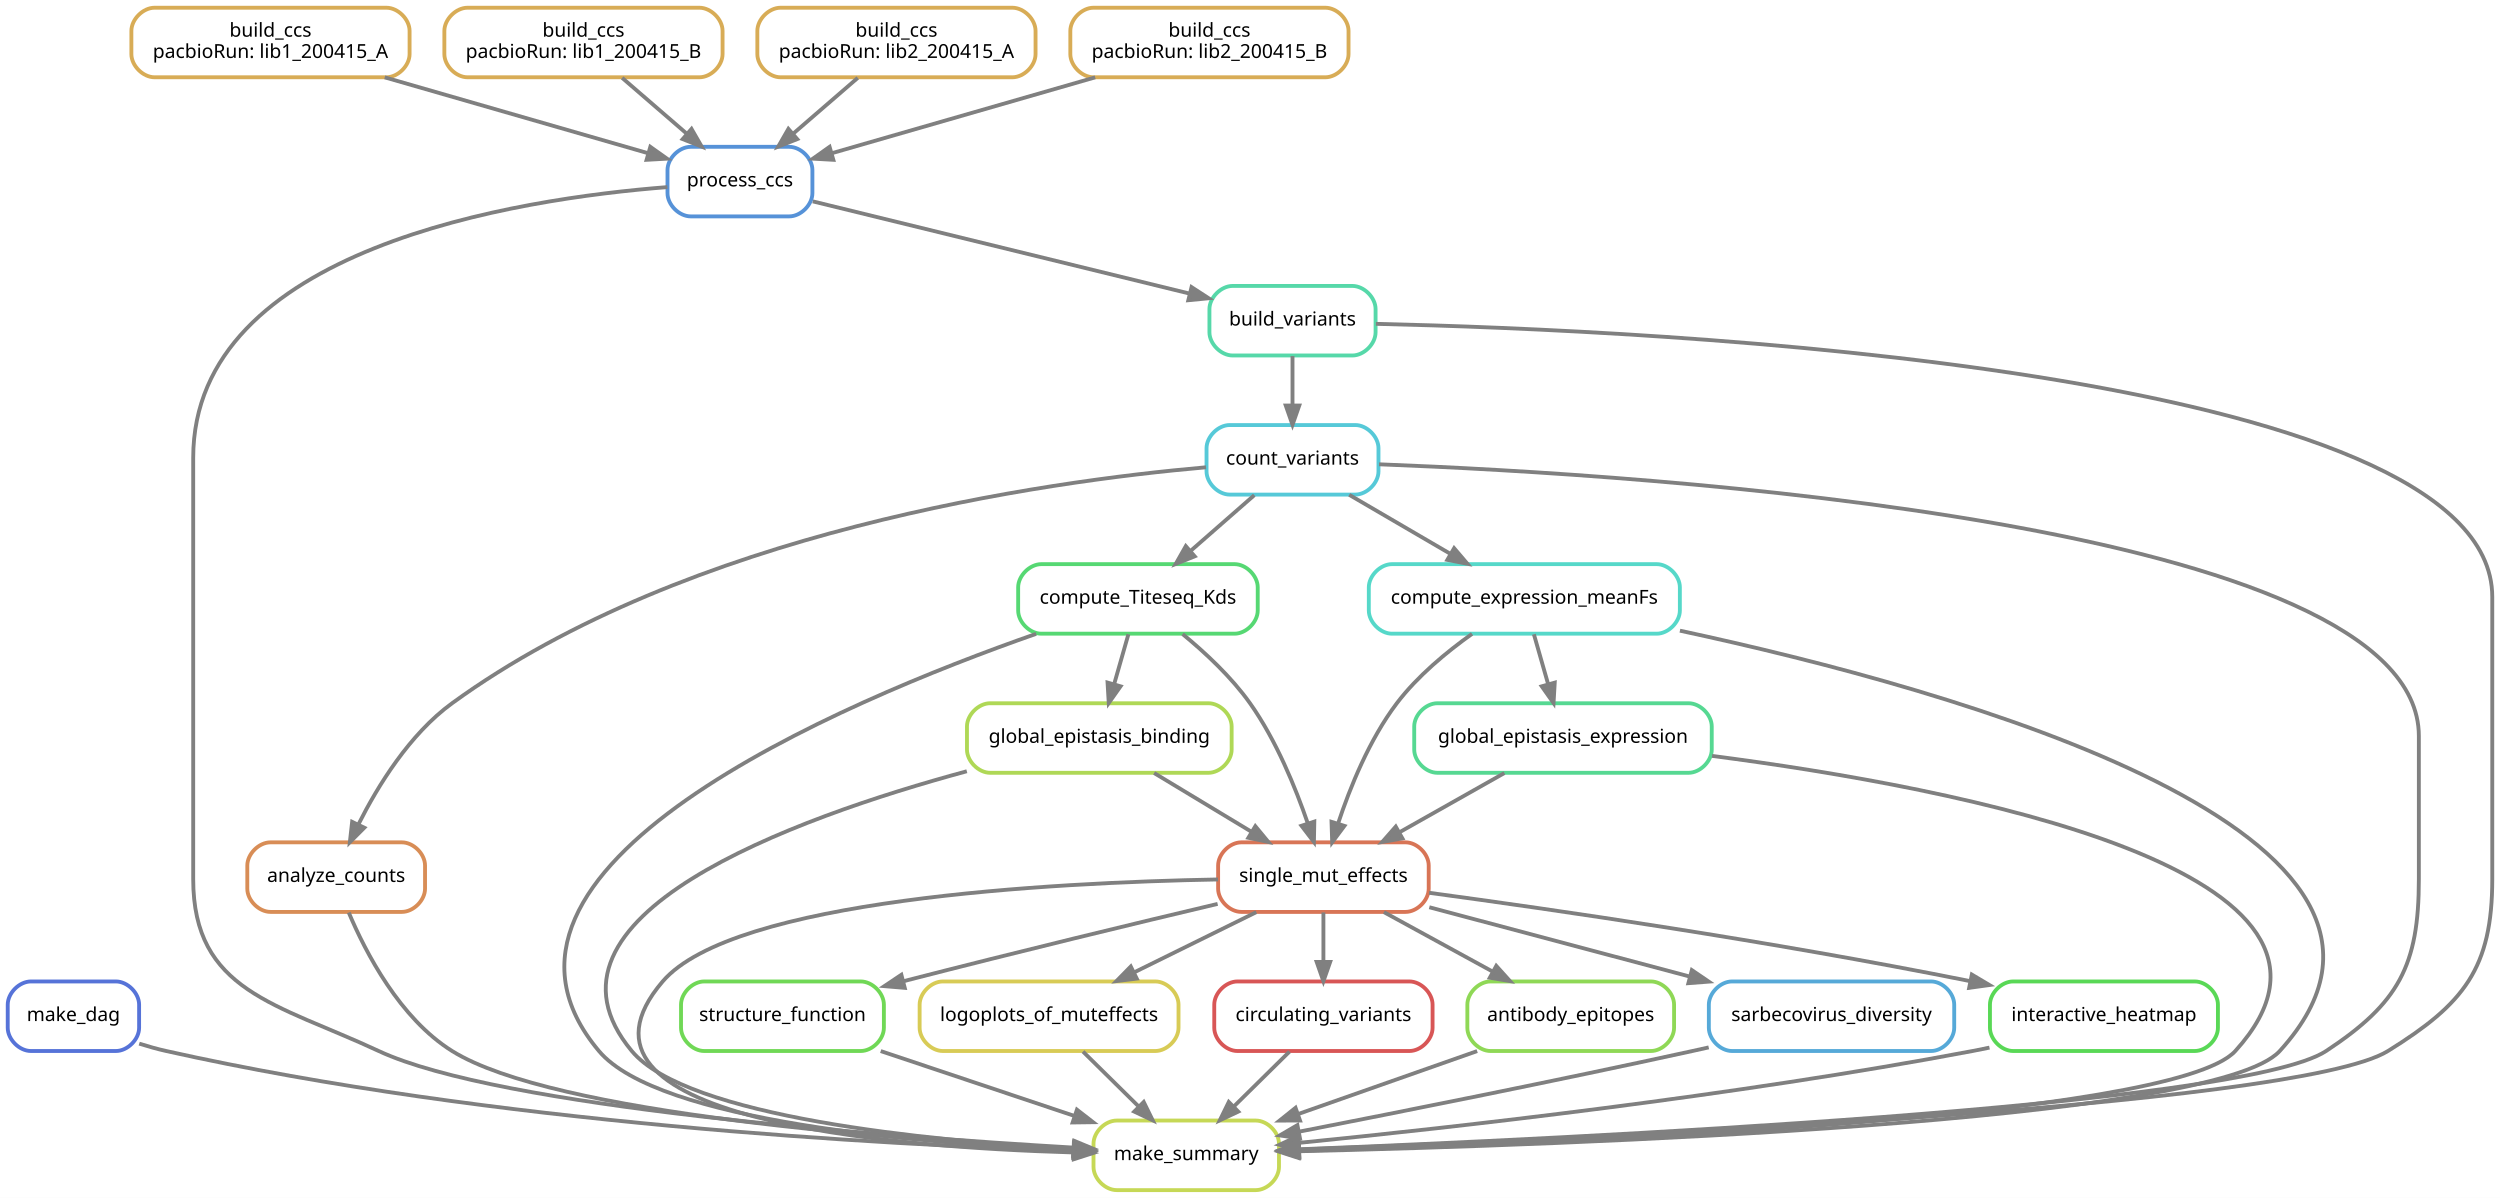
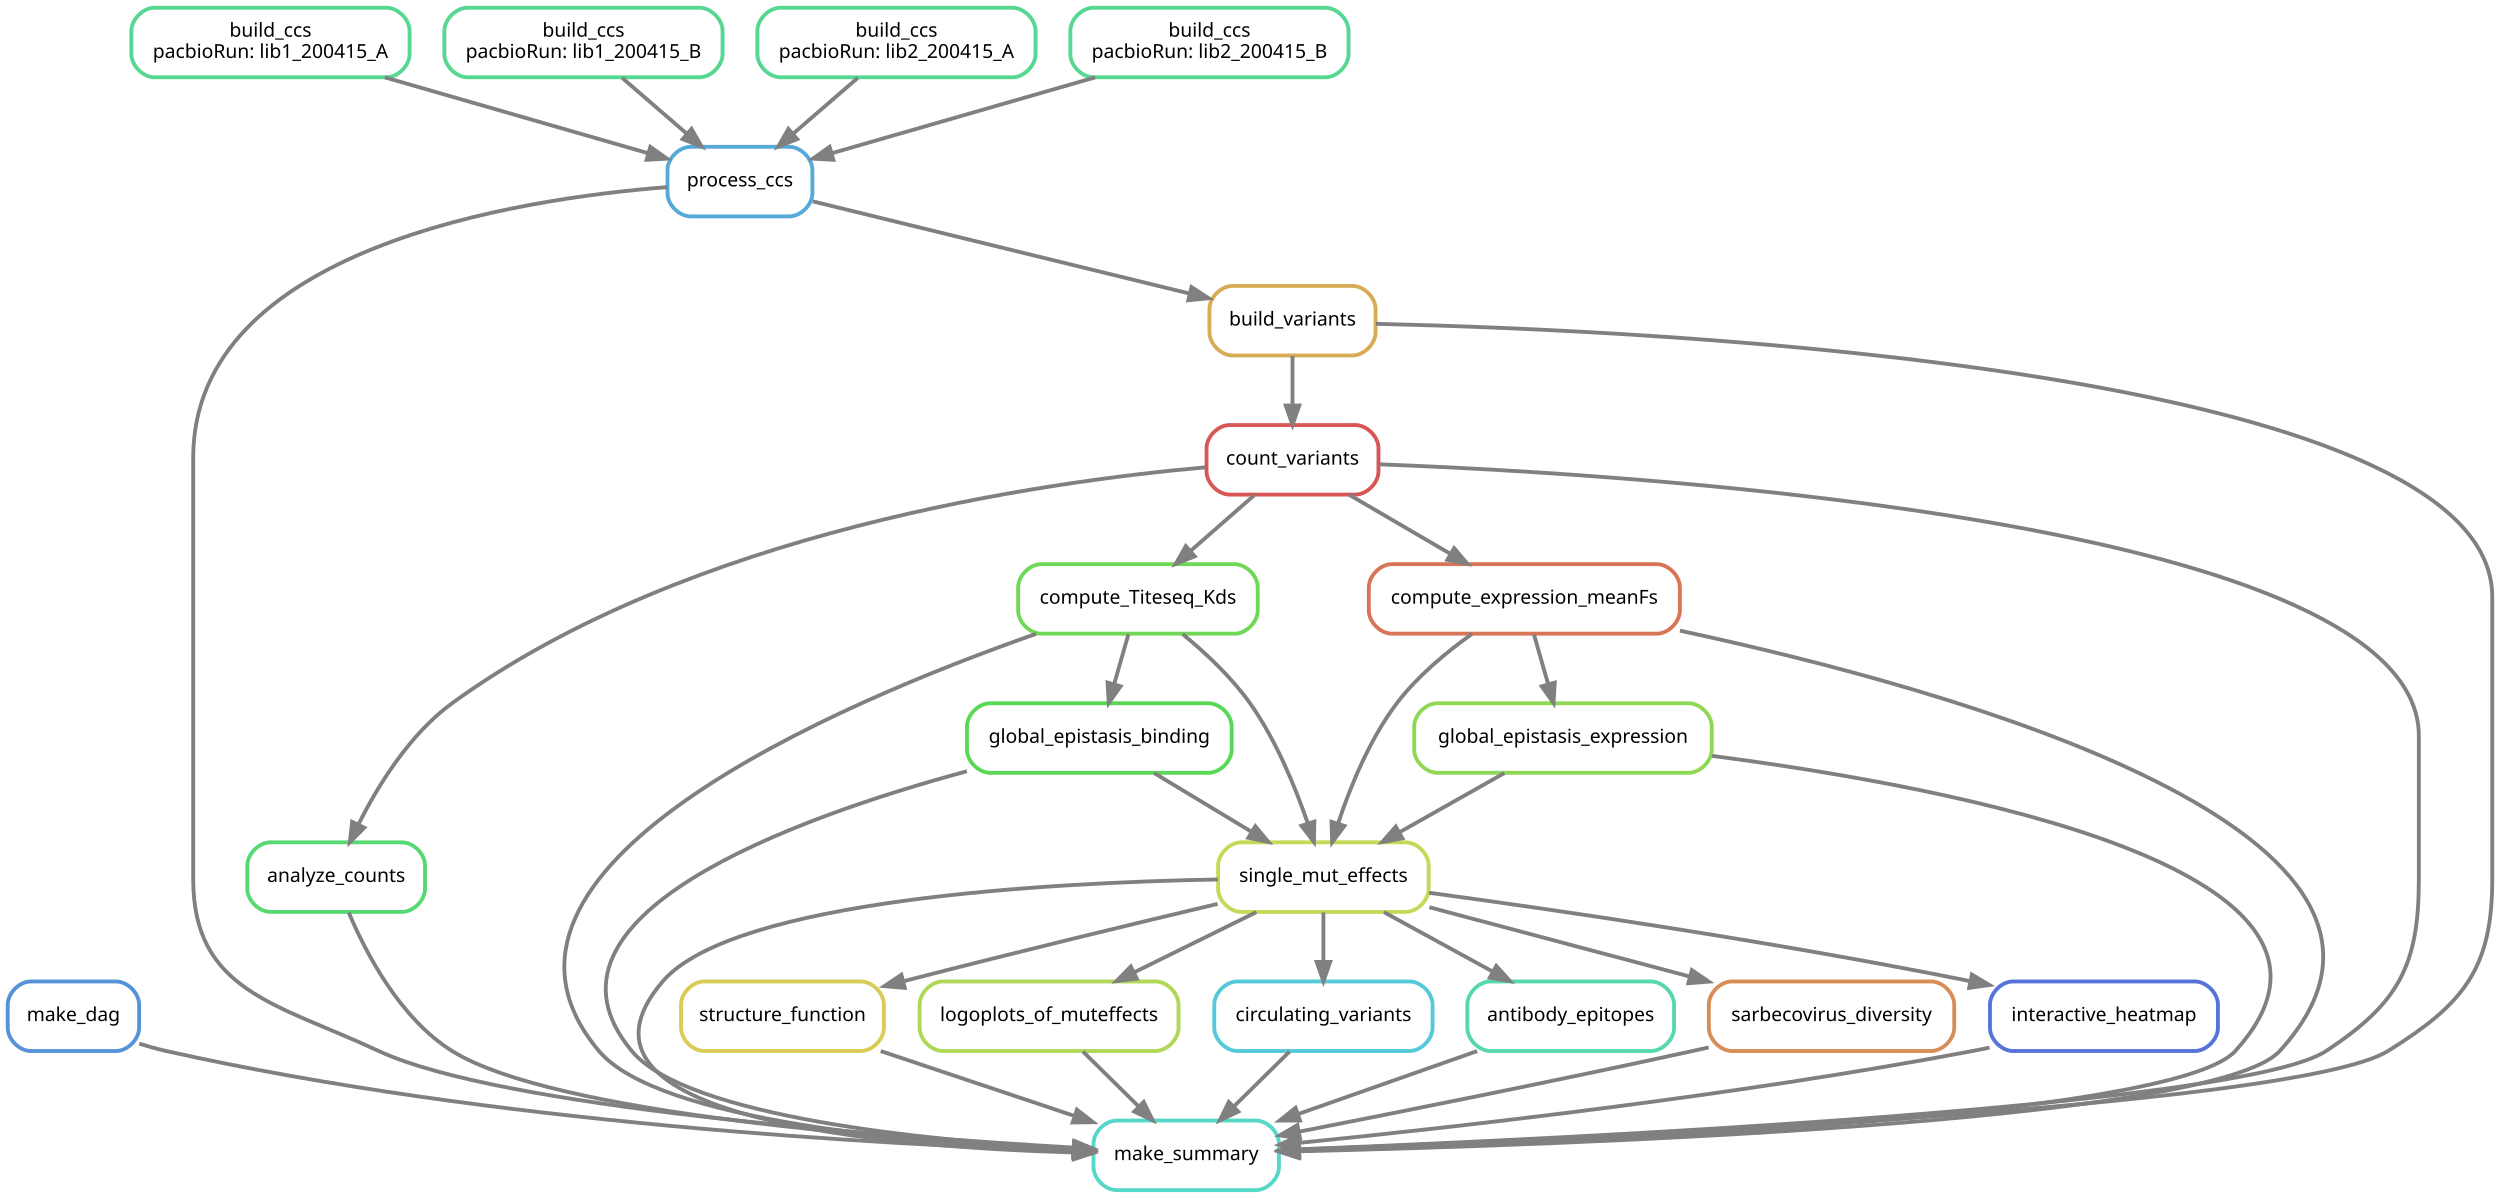
<svg xmlns="http://www.w3.org/2000/svg" width="1294pt" height="620pt" viewBox="0.00 0.00 1294.00 620.00">
  <g id="graph0" class="graph" transform="scale(1 1) rotate(0) translate(4 616)">
    <polygon fill="white" stroke="none" points="-4,4 -4,-616 1290,-616 1290,4 -4,4" />
    <g id="node1" class="node">
-       <path fill="none" stroke="#c6d856" stroke-width="2" d="M646,-36C646,-36 574,-36 574,-36 568,-36 562,-30 562,-24 562,-24 562,-12 562,-12 562,-6 568,-0 574,-0 574,-0 646,-0 646,-0 652,-0 658,-6 658,-12 658,-12 658,-24 658,-24 658,-30 652,-36 646,-36" />
+       <path fill="none" stroke="#56d8c9" stroke-width="2" d="M646,-36C646,-36 574,-36 574,-36 568,-36 562,-30 562,-24 562,-24 562,-12 562,-12 562,-6 568,-0 574,-0 574,-0 646,-0 646,-0 652,-0 658,-6 658,-12 658,-12 658,-24 658,-24 658,-30 652,-36 646,-36" />
      <text text-anchor="middle" x="610" y="-15.5" font-family="sans" font-size="10.00">make_summary</text>
    </g>
    <g id="node2" class="node">
-       <path fill="none" stroke="#5673d8" stroke-width="2" d="M56,-108C56,-108 12,-108 12,-108 6,-108 0,-102 0,-96 0,-96 0,-84 0,-84 0,-78 6,-72 12,-72 12,-72 56,-72 56,-72 62,-72 68,-78 68,-84 68,-84 68,-96 68,-96 68,-102 62,-108 56,-108" />
+       <path fill="none" stroke="#5692d8" stroke-width="2" d="M56,-108C56,-108 12,-108 12,-108 6,-108 0,-102 0,-96 0,-96 0,-84 0,-84 0,-78 6,-72 12,-72 12,-72 56,-72 56,-72 62,-72 68,-78 68,-84 68,-84 68,-96 68,-96 68,-102 62,-108 56,-108" />
      <text text-anchor="middle" x="34" y="-87.5" font-family="sans" font-size="10.00">make_dag</text>
    </g>
    <g id="edge1" class="edge">
      <path fill="none" stroke="grey" stroke-width="2" d="M68.055,-75.815C72.691,-74.352 77.428,-73.023 82,-72 249.798,-34.44 453.583,-23.476 551.685,-20.292" />
      <polygon fill="grey" stroke="grey" stroke-width="2" points="551.81,-23.79 561.697,-19.982 551.594,-16.793 551.81,-23.79" />
    </g>
    <g id="node3" class="node">
-       <path fill="none" stroke="#5692d8" stroke-width="2" d="M404.5,-540C404.5,-540 353.5,-540 353.5,-540 347.5,-540 341.5,-534 341.5,-528 341.5,-528 341.5,-516 341.5,-516 341.5,-510 347.5,-504 353.5,-504 353.5,-504 404.5,-504 404.5,-504 410.5,-504 416.5,-510 416.5,-516 416.5,-516 416.5,-528 416.5,-528 416.5,-534 410.5,-540 404.5,-540" />
+       <path fill="none" stroke="#56a9d8" stroke-width="2" d="M404.5,-540C404.5,-540 353.5,-540 353.5,-540 347.5,-540 341.5,-534 341.5,-528 341.5,-528 341.5,-516 341.5,-516 341.5,-510 347.5,-504 353.5,-504 353.5,-504 404.5,-504 404.5,-504 410.5,-504 416.5,-510 416.5,-516 416.5,-516 416.5,-528 416.5,-528 416.5,-534 410.5,-540 404.5,-540" />
      <text text-anchor="middle" x="379" y="-519.5" font-family="sans" font-size="10.00">process_ccs</text>
    </g>
    <g id="edge2" class="edge">
      <path fill="none" stroke="grey" stroke-width="2" d="M341.42,-519.151C264.438,-513.135 96,-487.566 96,-379 96,-379 96,-379 96,-161 96,-102.819 139.282,-96.616 192,-72 254.575,-42.781 452.239,-27.832 551.675,-21.998" />
      <polygon fill="grey" stroke="grey" stroke-width="2" points="552.071,-25.481 561.853,-21.412 551.669,-18.492 552.071,-25.481" />
    </g>
    <g id="node4" class="node">
-       <path fill="none" stroke="#56d8a9" stroke-width="2" d="M696,-468C696,-468 634,-468 634,-468 628,-468 622,-462 622,-456 622,-456 622,-444 622,-444 622,-438 628,-432 634,-432 634,-432 696,-432 696,-432 702,-432 708,-438 708,-444 708,-444 708,-456 708,-456 708,-462 702,-468 696,-468" />
+       <path fill="none" stroke="#d8ac56" stroke-width="2" d="M696,-468C696,-468 634,-468 634,-468 628,-468 622,-462 622,-456 622,-456 622,-444 622,-444 622,-438 628,-432 634,-432 634,-432 696,-432 696,-432 702,-432 708,-438 708,-444 708,-444 708,-456 708,-456 708,-462 702,-468 696,-468" />
      <text text-anchor="middle" x="665" y="-447.5" font-family="sans" font-size="10.00">build_variants</text>
    </g>
    <g id="edge21" class="edge">
      <path fill="none" stroke="grey" stroke-width="2" d="M416.684,-511.777C466.622,-499.554 555.013,-477.92 611.755,-464.032" />
      <polygon fill="grey" stroke="grey" stroke-width="2" points="612.737,-467.395 621.618,-461.618 611.073,-460.596 612.737,-467.395" />
    </g>
    <g id="edge3" class="edge">
      <path fill="none" stroke="grey" stroke-width="2" d="M708.174,-448.377C849.003,-445.195 1286,-425.752 1286,-307 1286,-307 1286,-307 1286,-161 1286,-114.733 1271.32,-96.389 1232,-72 1184.78,-42.71 814.053,-26.336 668.436,-20.98" />
      <polygon fill="grey" stroke="grey" stroke-width="2" points="668.468,-17.479 658.348,-20.614 668.214,-24.474 668.468,-17.479" />
    </g>
    <g id="node5" class="node">
-       <path fill="none" stroke="#56c9d8" stroke-width="2" d="M697.5,-396C697.5,-396 632.5,-396 632.5,-396 626.5,-396 620.5,-390 620.5,-384 620.5,-384 620.5,-372 620.5,-372 620.5,-366 626.5,-360 632.5,-360 632.5,-360 697.5,-360 697.5,-360 703.5,-360 709.5,-366 709.5,-372 709.5,-372 709.5,-384 709.5,-384 709.5,-390 703.5,-396 697.5,-396" />
+       <path fill="none" stroke="#d85656" stroke-width="2" d="M697.5,-396C697.5,-396 632.5,-396 632.5,-396 626.5,-396 620.5,-390 620.5,-384 620.5,-384 620.5,-372 620.5,-372 620.5,-366 626.5,-360 632.5,-360 632.5,-360 697.5,-360 697.5,-360 703.5,-360 709.5,-366 709.5,-372 709.5,-372 709.5,-384 709.5,-384 709.5,-390 703.5,-396 697.5,-396" />
      <text text-anchor="middle" x="665" y="-375.5" font-family="sans" font-size="10.00">count_variants</text>
    </g>
    <g id="edge22" class="edge">
      <path fill="none" stroke="grey" stroke-width="2" d="M665,-431.697C665,-423.983 665,-414.712 665,-406.112" />
      <polygon fill="grey" stroke="grey" stroke-width="2" points="668.5,-406.104 665,-396.104 661.5,-406.104 668.5,-406.104" />
    </g>
    <g id="edge4" class="edge">
      <path fill="none" stroke="grey" stroke-width="2" d="M709.779,-375.681C846.296,-370.458 1248,-345.685 1248,-235 1248,-235 1248,-235 1248,-161 1248,-116.058 1237.52,-96.738 1200,-72 1156.29,-43.179 808.738,-26.672 668.434,-21.127" />
      <polygon fill="grey" stroke="grey" stroke-width="2" points="668.427,-17.624 658.298,-20.731 668.154,-24.618 668.427,-17.624" />
    </g>
    <g id="node6" class="node">
-       <path fill="none" stroke="#d88d56" stroke-width="2" d="M204,-180C204,-180 136,-180 136,-180 130,-180 124,-174 124,-168 124,-168 124,-156 124,-156 124,-150 130,-144 136,-144 136,-144 204,-144 204,-144 210,-144 216,-150 216,-156 216,-156 216,-168 216,-168 216,-174 210,-180 204,-180" />
+       <path fill="none" stroke="#56d873" stroke-width="2" d="M204,-180C204,-180 136,-180 136,-180 130,-180 124,-174 124,-168 124,-168 124,-156 124,-156 124,-150 130,-144 136,-144 136,-144 204,-144 204,-144 210,-144 216,-150 216,-156 216,-156 216,-168 216,-168 216,-174 210,-180 204,-180" />
      <text text-anchor="middle" x="170" y="-159.5" font-family="sans" font-size="10.00">analyze_counts</text>
    </g>
    <g id="edge23" class="edge">
      <path fill="none" stroke="grey" stroke-width="2" d="M620.238,-374.134C536.175,-366.744 352.178,-340.843 230,-252 207.982,-235.989 191.554,-209.267 181.506,-189.274" />
      <polygon fill="grey" stroke="grey" stroke-width="2" points="184.573,-187.576 177.09,-180.076 178.263,-190.606 184.573,-187.576" />
    </g>
    <g id="node7" class="node">
-       <path fill="none" stroke="#56d873" stroke-width="2" d="M635,-324C635,-324 535,-324 535,-324 529,-324 523,-318 523,-312 523,-312 523,-300 523,-300 523,-294 529,-288 535,-288 535,-288 635,-288 635,-288 641,-288 647,-294 647,-300 647,-300 647,-312 647,-312 647,-318 641,-324 635,-324" />
+       <path fill="none" stroke="#70d856" stroke-width="2" d="M635,-324C635,-324 535,-324 535,-324 529,-324 523,-318 523,-312 523,-312 523,-300 523,-300 523,-294 529,-288 535,-288 535,-288 635,-288 635,-288 641,-288 647,-294 647,-300 647,-300 647,-312 647,-312 647,-318 641,-324 635,-324" />
      <text text-anchor="middle" x="585" y="-303.5" font-family="sans" font-size="10.00">compute_Titeseq_Kds</text>
    </g>
    <g id="edge24" class="edge">
      <path fill="none" stroke="grey" stroke-width="2" d="M645.225,-359.697C635.246,-350.965 622.989,-340.24 612.143,-330.75" />
      <polygon fill="grey" stroke="grey" stroke-width="2" points="614.378,-328.055 604.548,-324.104 609.769,-333.323 614.378,-328.055" />
    </g>
    <g id="node8" class="node">
-       <path fill="none" stroke="#56d8c9" stroke-width="2" d="M853.5,-324C853.5,-324 716.5,-324 716.5,-324 710.5,-324 704.5,-318 704.5,-312 704.5,-312 704.5,-300 704.5,-300 704.5,-294 710.5,-288 716.5,-288 716.5,-288 853.5,-288 853.5,-288 859.5,-288 865.5,-294 865.5,-300 865.5,-300 865.5,-312 865.5,-312 865.5,-318 859.5,-324 853.5,-324" />
+       <path fill="none" stroke="#d87556" stroke-width="2" d="M853.5,-324C853.5,-324 716.5,-324 716.5,-324 710.5,-324 704.5,-318 704.5,-312 704.5,-312 704.5,-300 704.5,-300 704.5,-294 710.5,-288 716.5,-288 716.5,-288 853.5,-288 853.5,-288 859.5,-288 865.5,-294 865.5,-300 865.5,-300 865.5,-312 865.5,-312 865.5,-318 859.5,-324 853.5,-324" />
      <text text-anchor="middle" x="785" y="-303.5" font-family="sans" font-size="10.00">compute_expression_meanFs</text>
    </g>
    <g id="edge25" class="edge">
      <path fill="none" stroke="grey" stroke-width="2" d="M694.355,-359.876C710.045,-350.724 729.557,-339.342 746.454,-329.485" />
      <polygon fill="grey" stroke="grey" stroke-width="2" points="748.658,-332.252 755.532,-324.19 745.13,-326.205 748.658,-332.252" />
    </g>
    <g id="edge5" class="edge">
      <path fill="none" stroke="grey" stroke-width="2" d="M176.512,-143.661C185.279,-122.916 202.97,-88.875 230,-72 282.488,-39.231 458.929,-26.111 551.768,-21.379" />
      <polygon fill="grey" stroke="grey" stroke-width="2" points="552.03,-24.87 561.845,-20.881 551.685,-17.879 552.03,-24.87" />
    </g>
    <g id="edge6" class="edge">
      <path fill="none" stroke="grey" stroke-width="2" d="M532.315,-287.934C431.185,-252.519 226.606,-166.434 306,-72 336.726,-35.453 472.045,-24.105 551.408,-20.584" />
      <polygon fill="grey" stroke="grey" stroke-width="2" points="551.899,-24.066 561.745,-20.155 551.609,-17.072 551.899,-24.066" />
    </g>
    <g id="node9" class="node">
-       <path fill="none" stroke="#afd856" stroke-width="2" d="M621.5,-252C621.5,-252 508.5,-252 508.5,-252 502.5,-252 496.5,-246 496.5,-240 496.5,-240 496.5,-228 496.5,-228 496.5,-222 502.5,-216 508.5,-216 508.5,-216 621.5,-216 621.5,-216 627.5,-216 633.5,-222 633.5,-228 633.5,-228 633.5,-240 633.5,-240 633.5,-246 627.5,-252 621.5,-252" />
+       <path fill="none" stroke="#59d856" stroke-width="2" d="M621.5,-252C621.5,-252 508.5,-252 508.5,-252 502.5,-252 496.5,-246 496.5,-240 496.5,-240 496.5,-228 496.5,-228 496.5,-222 502.5,-216 508.5,-216 508.5,-216 621.5,-216 621.5,-216 627.5,-216 633.5,-222 633.5,-228 633.5,-228 633.5,-240 633.5,-240 633.5,-246 627.5,-252 621.5,-252" />
      <text text-anchor="middle" x="565" y="-231.5" font-family="sans" font-size="10.00">global_epistasis_binding</text>
    </g>
    <g id="edge26" class="edge">
      <path fill="none" stroke="grey" stroke-width="2" d="M580.056,-287.697C577.828,-279.898 575.145,-270.509 572.665,-261.829" />
      <polygon fill="grey" stroke="grey" stroke-width="2" points="576,-260.758 569.887,-252.104 569.269,-262.681 576,-260.758" />
    </g>
    <g id="node11" class="node">
-       <path fill="none" stroke="#d87556" stroke-width="2" d="M723.5,-180C723.5,-180 638.5,-180 638.5,-180 632.5,-180 626.5,-174 626.5,-168 626.5,-168 626.5,-156 626.5,-156 626.5,-150 632.5,-144 638.5,-144 638.5,-144 723.5,-144 723.5,-144 729.5,-144 735.5,-150 735.5,-156 735.5,-156 735.5,-168 735.5,-168 735.5,-174 729.5,-180 723.5,-180" />
+       <path fill="none" stroke="#c6d856" stroke-width="2" d="M723.5,-180C723.5,-180 638.5,-180 638.5,-180 632.5,-180 626.5,-174 626.5,-168 626.5,-168 626.5,-156 626.5,-156 626.5,-150 632.5,-144 638.5,-144 638.5,-144 723.5,-144 723.5,-144 729.5,-144 735.5,-150 735.5,-156 735.5,-156 735.5,-168 735.5,-168 735.5,-174 729.5,-180 723.5,-180" />
      <text text-anchor="middle" x="681" y="-159.5" font-family="sans" font-size="10.00">single_mut_effects</text>
    </g>
    <g id="edge30" class="edge">
      <path fill="none" stroke="grey" stroke-width="2" d="M608.124,-287.795C619.748,-278.246 633.372,-265.573 643,-252 656.533,-232.922 666.585,-208.273 672.94,-189.755" />
      <polygon fill="grey" stroke="grey" stroke-width="2" points="676.292,-190.764 676.089,-180.171 669.642,-188.579 676.292,-190.764" />
    </g>
    <g id="edge7" class="edge">
      <path fill="none" stroke="grey" stroke-width="2" d="M865.526,-289.566C1007.49,-259.051 1278.09,-184.099 1176,-72 1142.28,-34.976 806.26,-23.345 668.474,-20.114" />
      <polygon fill="grey" stroke="grey" stroke-width="2" points="668.195,-16.607 658.118,-19.879 668.036,-23.606 668.195,-16.607" />
    </g>
    <g id="node10" class="node">
-       <path fill="none" stroke="#56d892" stroke-width="2" d="M870,-252C870,-252 740,-252 740,-252 734,-252 728,-246 728,-240 728,-240 728,-228 728,-228 728,-222 734,-216 740,-216 740,-216 870,-216 870,-216 876,-216 882,-222 882,-228 882,-228 882,-240 882,-240 882,-246 876,-252 870,-252" />
+       <path fill="none" stroke="#8fd856" stroke-width="2" d="M870,-252C870,-252 740,-252 740,-252 734,-252 728,-246 728,-240 728,-240 728,-228 728,-228 728,-222 734,-216 740,-216 740,-216 870,-216 870,-216 876,-216 882,-222 882,-228 882,-228 882,-240 882,-240 882,-246 876,-252 870,-252" />
      <text text-anchor="middle" x="805" y="-231.5" font-family="sans" font-size="10.00">global_epistasis_expression</text>
    </g>
    <g id="edge27" class="edge">
      <path fill="none" stroke="grey" stroke-width="2" d="M789.944,-287.697C792.172,-279.898 794.855,-270.509 797.335,-261.829" />
      <polygon fill="grey" stroke="grey" stroke-width="2" points="800.731,-262.681 800.113,-252.104 794,-260.758 800.731,-262.681" />
    </g>
    <g id="edge31" class="edge">
      <path fill="none" stroke="grey" stroke-width="2" d="M757.933,-287.915C744.824,-278.574 729.656,-266.051 719,-252 704.78,-233.251 694.745,-208.376 688.573,-189.692" />
      <polygon fill="grey" stroke="grey" stroke-width="2" points="691.873,-188.519 685.539,-180.026 685.194,-190.616 691.873,-188.519" />
    </g>
    <g id="edge8" class="edge">
      <path fill="none" stroke="grey" stroke-width="2" d="M496.429,-216.806C406.162,-192.337 265.299,-141.332 323,-72 351.48,-37.779 476.102,-25.566 551.45,-21.271" />
      <polygon fill="grey" stroke="grey" stroke-width="2" points="551.943,-24.75 561.74,-20.716 551.566,-17.76 551.943,-24.75" />
    </g>
    <g id="edge28" class="edge">
      <path fill="none" stroke="grey" stroke-width="2" d="M593.377,-215.876C608.544,-206.724 627.405,-195.342 643.739,-185.485" />
      <polygon fill="grey" stroke="grey" stroke-width="2" points="645.761,-188.353 652.514,-180.19 642.144,-182.36 645.761,-188.353" />
    </g>
    <g id="edge9" class="edge">
      <path fill="none" stroke="grey" stroke-width="2" d="M882.156,-224.74C1008.48,-208.36 1237.37,-165.001 1153,-72 1120.9,-36.617 802.168,-24.087 668.507,-20.365" />
      <polygon fill="grey" stroke="grey" stroke-width="2" points="668.537,-16.864 658.445,-20.092 668.347,-23.862 668.537,-16.864" />
    </g>
    <g id="edge29" class="edge">
      <path fill="none" stroke="grey" stroke-width="2" d="M774.666,-215.876C758.303,-206.639 737.917,-195.131 720.346,-185.212" />
      <polygon fill="grey" stroke="grey" stroke-width="2" points="721.879,-182.058 711.45,-180.19 718.438,-188.154 721.879,-182.058" />
    </g>
    <g id="edge10" class="edge">
      <path fill="none" stroke="grey" stroke-width="2" d="M626.428,-160.796C539.424,-159.182 375.361,-150.429 339,-108 278.062,-36.891 455.037,-22.273 551.681,-19.489" />
      <polygon fill="grey" stroke="grey" stroke-width="2" points="552.002,-22.982 561.91,-19.23 551.825,-15.984 552.002,-22.982" />
    </g>
    <g id="node12" class="node">
-       <path fill="none" stroke="#70d856" stroke-width="2" d="M441.5,-108C441.5,-108 360.5,-108 360.5,-108 354.5,-108 348.5,-102 348.5,-96 348.5,-96 348.5,-84 348.5,-84 348.5,-78 354.5,-72 360.5,-72 360.5,-72 441.5,-72 441.5,-72 447.5,-72 453.5,-78 453.5,-84 453.5,-84 453.5,-96 453.5,-96 453.5,-102 447.5,-108 441.5,-108" />
+       <path fill="none" stroke="#d8cb56" stroke-width="2" d="M441.5,-108C441.5,-108 360.5,-108 360.5,-108 354.5,-108 348.5,-102 348.5,-96 348.5,-96 348.5,-84 348.5,-84 348.5,-78 354.5,-72 360.5,-72 360.5,-72 441.5,-72 441.5,-72 447.5,-72 453.5,-78 453.5,-84 453.5,-84 453.5,-96 453.5,-96 453.5,-102 447.5,-108 441.5,-108" />
      <text text-anchor="middle" x="401" y="-87.5" font-family="sans" font-size="10.00">structure_function</text>
    </g>
    <g id="edge32" class="edge">
      <path fill="none" stroke="grey" stroke-width="2" d="M626.239,-148.153C584.327,-138.214 524.847,-123.881 463.583,-108.115" />
      <polygon fill="grey" stroke="grey" stroke-width="2" points="464.295,-104.684 453.737,-105.573 462.545,-111.462 464.295,-104.684" />
    </g>
    <g id="node13" class="node">
-       <path fill="none" stroke="#d8cb56" stroke-width="2" d="M594,-108C594,-108 484,-108 484,-108 478,-108 472,-102 472,-96 472,-96 472,-84 472,-84 472,-78 478,-72 484,-72 484,-72 594,-72 594,-72 600,-72 606,-78 606,-84 606,-84 606,-96 606,-96 606,-102 600,-108 594,-108" />
+       <path fill="none" stroke="#afd856" stroke-width="2" d="M594,-108C594,-108 484,-108 484,-108 478,-108 472,-102 472,-96 472,-96 472,-84 472,-84 472,-78 478,-72 484,-72 484,-72 594,-72 594,-72 600,-72 606,-78 606,-84 606,-84 606,-96 606,-96 606,-102 600,-108 594,-108" />
      <text text-anchor="middle" x="539" y="-87.5" font-family="sans" font-size="10.00">logoplots_of_muteffects</text>
    </g>
    <g id="edge33" class="edge">
      <path fill="none" stroke="grey" stroke-width="2" d="M646.263,-143.876C627.181,-134.469 603.321,-122.708 582.953,-112.667" />
      <polygon fill="grey" stroke="grey" stroke-width="2" points="584.388,-109.472 573.871,-108.19 581.292,-115.751 584.388,-109.472" />
    </g>
    <g id="node14" class="node">
-       <path fill="none" stroke="#d85656" stroke-width="2" d="M725.5,-108C725.5,-108 636.5,-108 636.5,-108 630.5,-108 624.5,-102 624.5,-96 624.5,-96 624.5,-84 624.5,-84 624.5,-78 630.5,-72 636.5,-72 636.5,-72 725.5,-72 725.5,-72 731.5,-72 737.5,-78 737.5,-84 737.5,-84 737.5,-96 737.5,-96 737.5,-102 731.5,-108 725.5,-108" />
+       <path fill="none" stroke="#56c9d8" stroke-width="2" d="M725.5,-108C725.5,-108 636.5,-108 636.5,-108 630.5,-108 624.5,-102 624.5,-96 624.5,-96 624.5,-84 624.5,-84 624.5,-78 630.5,-72 636.5,-72 636.5,-72 725.5,-72 725.5,-72 731.5,-72 737.5,-78 737.5,-84 737.5,-84 737.5,-96 737.5,-96 737.5,-102 731.5,-108 725.5,-108" />
      <text text-anchor="middle" x="681" y="-87.5" font-family="sans" font-size="10.00">circulating_variants</text>
    </g>
    <g id="edge34" class="edge">
      <path fill="none" stroke="grey" stroke-width="2" d="M681,-143.697C681,-135.983 681,-126.712 681,-118.112" />
      <polygon fill="grey" stroke="grey" stroke-width="2" points="684.5,-118.104 681,-108.104 677.5,-118.104 684.5,-118.104" />
    </g>
    <g id="node15" class="node">
-       <path fill="none" stroke="#8fd856" stroke-width="2" d="M850.5,-108C850.5,-108 767.5,-108 767.5,-108 761.5,-108 755.5,-102 755.5,-96 755.5,-96 755.5,-84 755.5,-84 755.5,-78 761.5,-72 767.5,-72 767.5,-72 850.5,-72 850.5,-72 856.5,-72 862.5,-78 862.5,-84 862.5,-84 862.5,-96 862.5,-96 862.5,-102 856.5,-108 850.5,-108" />
+       <path fill="none" stroke="#56d8a9" stroke-width="2" d="M850.5,-108C850.5,-108 767.5,-108 767.5,-108 761.5,-108 755.5,-102 755.5,-96 755.5,-96 755.5,-84 755.5,-84 755.5,-78 761.5,-72 767.5,-72 767.5,-72 850.5,-72 850.5,-72 856.5,-72 862.5,-78 862.5,-84 862.5,-84 862.5,-96 862.5,-96 862.5,-102 856.5,-108 850.5,-108" />
      <text text-anchor="middle" x="809" y="-87.5" font-family="sans" font-size="10.00">antibody_epitopes</text>
    </g>
    <g id="edge35" class="edge">
      <path fill="none" stroke="grey" stroke-width="2" d="M712.312,-143.876C729.203,-134.639 750.247,-123.131 768.385,-113.212" />
      <polygon fill="grey" stroke="grey" stroke-width="2" points="770.473,-116.059 777.567,-108.19 767.114,-109.917 770.473,-116.059" />
    </g>
    <g id="node16" class="node">
-       <path fill="none" stroke="#56a9d8" stroke-width="2" d="M995.5,-108C995.5,-108 892.5,-108 892.5,-108 886.5,-108 880.5,-102 880.5,-96 880.5,-96 880.5,-84 880.5,-84 880.5,-78 886.5,-72 892.5,-72 892.5,-72 995.5,-72 995.5,-72 1001.5,-72 1007.5,-78 1007.5,-84 1007.5,-84 1007.5,-96 1007.5,-96 1007.5,-102 1001.5,-108 995.5,-108" />
+       <path fill="none" stroke="#d88d56" stroke-width="2" d="M995.5,-108C995.5,-108 892.5,-108 892.5,-108 886.5,-108 880.5,-102 880.5,-96 880.5,-96 880.5,-84 880.5,-84 880.5,-78 886.5,-72 892.5,-72 892.5,-72 995.5,-72 995.5,-72 1001.5,-72 1007.5,-78 1007.5,-84 1007.5,-84 1007.5,-96 1007.5,-96 1007.5,-102 1001.5,-108 995.5,-108" />
      <text text-anchor="middle" x="944" y="-87.5" font-family="sans" font-size="10.00">sarbecovirus_diversity</text>
    </g>
    <g id="edge36" class="edge">
      <path fill="none" stroke="grey" stroke-width="2" d="M735.813,-146.411C774.919,-136.003 827.933,-121.892 870.676,-110.516" />
      <polygon fill="grey" stroke="grey" stroke-width="2" points="871.703,-113.865 880.466,-107.91 869.902,-107.1 871.703,-113.865" />
    </g>
    <g id="node17" class="node">
-       <path fill="none" stroke="#59d856" stroke-width="2" d="M1132,-108C1132,-108 1038,-108 1038,-108 1032,-108 1026,-102 1026,-96 1026,-96 1026,-84 1026,-84 1026,-78 1032,-72 1038,-72 1038,-72 1132,-72 1132,-72 1138,-72 1144,-78 1144,-84 1144,-84 1144,-96 1144,-96 1144,-102 1138,-108 1132,-108" />
+       <path fill="none" stroke="#5673d8" stroke-width="2" d="M1132,-108C1132,-108 1038,-108 1038,-108 1032,-108 1026,-102 1026,-96 1026,-96 1026,-84 1026,-84 1026,-78 1032,-72 1038,-72 1038,-72 1132,-72 1132,-72 1138,-72 1144,-78 1144,-84 1144,-84 1144,-96 1144,-96 1144,-102 1138,-108 1132,-108" />
      <text text-anchor="middle" x="1085" y="-87.5" font-family="sans" font-size="10.00">interactive_heatmap</text>
    </g>
    <g id="edge37" class="edge">
      <path fill="none" stroke="grey" stroke-width="2" d="M735.679,-153.891C800.308,-145.151 911.271,-129.089 1015.65,-108.183" />
      <polygon fill="grey" stroke="grey" stroke-width="2" points="1016.62,-111.558 1025.73,-106.145 1015.24,-104.697 1016.62,-111.558" />
    </g>
    <g id="edge11" class="edge">
      <path fill="none" stroke="grey" stroke-width="2" d="M451.86,-71.966C482.192,-61.807 520.796,-48.877 552.269,-38.336" />
      <polygon fill="grey" stroke="grey" stroke-width="2" points="553.42,-41.642 561.79,-35.147 551.196,-35.004 553.42,-41.642" />
    </g>
    <g id="edge12" class="edge">
      <path fill="none" stroke="grey" stroke-width="2" d="M556.551,-71.697C565.234,-63.135 575.863,-52.656 585.348,-43.304" />
      <polygon fill="grey" stroke="grey" stroke-width="2" points="587.988,-45.617 592.651,-36.104 583.073,-40.633 587.988,-45.617" />
    </g>
    <g id="edge13" class="edge">
      <path fill="none" stroke="grey" stroke-width="2" d="M663.449,-71.697C654.766,-63.135 644.137,-52.656 634.652,-43.304" />
      <polygon fill="grey" stroke="grey" stroke-width="2" points="636.927,-40.633 627.349,-36.104 632.012,-45.617 636.927,-40.633" />
    </g>
    <g id="edge14" class="edge">
      <path fill="none" stroke="grey" stroke-width="2" d="M760.574,-71.966C732.665,-62.149 697.403,-49.745 668.019,-39.409" />
      <polygon fill="grey" stroke="grey" stroke-width="2" points="668.893,-36.006 658.298,-35.989 666.57,-42.609 668.893,-36.006" />
    </g>
    <g id="edge15" class="edge">
      <path fill="none" stroke="grey" stroke-width="2" d="M880.422,-73.871C877.578,-73.231 874.76,-72.605 872,-72 802.157,-56.695 721.484,-40.615 668.314,-30.237" />
      <polygon fill="grey" stroke="grey" stroke-width="2" points="668.872,-26.779 658.387,-28.303 667.533,-33.65 668.872,-26.779" />
    </g>
    <g id="edge16" class="edge">
      <path fill="none" stroke="grey" stroke-width="2" d="M1025.75,-73.76C1022.8,-73.135 1019.87,-72.544 1017,-72 893.883,-48.675 747.859,-32.386 668.494,-24.473" />
      <polygon fill="grey" stroke="grey" stroke-width="2" points="668.511,-20.958 658.216,-23.458 667.823,-27.924 668.511,-20.958" />
    </g>
    <g id="node18" class="node">
-       <path fill="none" stroke="#d8ac56" stroke-width="2" d="M196,-612C196,-612 76,-612 76,-612 70,-612 64,-606 64,-600 64,-600 64,-588 64,-588 64,-582 70,-576 76,-576 76,-576 196,-576 196,-576 202,-576 208,-582 208,-588 208,-588 208,-600 208,-600 208,-606 202,-612 196,-612" />
+       <path fill="none" stroke="#56d892" stroke-width="2" d="M196,-612C196,-612 76,-612 76,-612 70,-612 64,-606 64,-600 64,-600 64,-588 64,-588 64,-582 70,-576 76,-576 76,-576 196,-576 196,-576 202,-576 208,-582 208,-588 208,-588 208,-600 208,-600 208,-606 202,-612 196,-612" />
      <text text-anchor="middle" x="136" y="-597" font-family="sans" font-size="10.00">build_ccs</text>
      <text text-anchor="middle" x="136" y="-586" font-family="sans" font-size="10.00">pacbioRun: lib1_200415_A</text>
    </g>
    <g id="edge17" class="edge">
      <path fill="none" stroke="grey" stroke-width="2" d="M195.134,-575.966C236.917,-563.929 292.202,-548.004 331.202,-536.769" />
      <polygon fill="grey" stroke="grey" stroke-width="2" points="332.605,-540.007 341.246,-533.876 330.668,-533.281 332.605,-540.007" />
    </g>
    <g id="node19" class="node">
-       <path fill="none" stroke="#d8ac56" stroke-width="2" d="M358,-612C358,-612 238,-612 238,-612 232,-612 226,-606 226,-600 226,-600 226,-588 226,-588 226,-582 232,-576 238,-576 238,-576 358,-576 358,-576 364,-576 370,-582 370,-588 370,-588 370,-600 370,-600 370,-606 364,-612 358,-612" />
+       <path fill="none" stroke="#56d892" stroke-width="2" d="M358,-612C358,-612 238,-612 238,-612 232,-612 226,-606 226,-600 226,-600 226,-588 226,-588 226,-582 232,-576 238,-576 238,-576 358,-576 358,-576 364,-576 370,-582 370,-588 370,-588 370,-600 370,-600 370,-606 364,-612 358,-612" />
      <text text-anchor="middle" x="298" y="-597" font-family="sans" font-size="10.00">build_ccs</text>
      <text text-anchor="middle" x="298" y="-586" font-family="sans" font-size="10.00">pacbioRun: lib1_200415_B</text>
    </g>
    <g id="edge18" class="edge">
      <path fill="none" stroke="grey" stroke-width="2" d="M318.022,-575.697C328.126,-566.965 340.536,-556.24 351.518,-546.75" />
      <polygon fill="grey" stroke="grey" stroke-width="2" points="353.93,-549.291 359.208,-540.104 349.353,-543.995 353.93,-549.291" />
    </g>
    <g id="node20" class="node">
-       <path fill="none" stroke="#d8ac56" stroke-width="2" d="M520,-612C520,-612 400,-612 400,-612 394,-612 388,-606 388,-600 388,-600 388,-588 388,-588 388,-582 394,-576 400,-576 400,-576 520,-576 520,-576 526,-576 532,-582 532,-588 532,-588 532,-600 532,-600 532,-606 526,-612 520,-612" />
+       <path fill="none" stroke="#56d892" stroke-width="2" d="M520,-612C520,-612 400,-612 400,-612 394,-612 388,-606 388,-600 388,-600 388,-588 388,-588 388,-582 394,-576 400,-576 400,-576 520,-576 520,-576 526,-576 532,-582 532,-588 532,-588 532,-600 532,-600 532,-606 526,-612 520,-612" />
      <text text-anchor="middle" x="460" y="-597" font-family="sans" font-size="10.00">build_ccs</text>
      <text text-anchor="middle" x="460" y="-586" font-family="sans" font-size="10.00">pacbioRun: lib2_200415_A</text>
    </g>
    <g id="edge19" class="edge">
      <path fill="none" stroke="grey" stroke-width="2" d="M439.978,-575.697C429.874,-566.965 417.464,-556.24 406.482,-546.75" />
      <polygon fill="grey" stroke="grey" stroke-width="2" points="408.647,-543.995 398.792,-540.104 404.07,-549.291 408.647,-543.995" />
    </g>
    <g id="node21" class="node">
-       <path fill="none" stroke="#d8ac56" stroke-width="2" d="M682,-612C682,-612 562,-612 562,-612 556,-612 550,-606 550,-600 550,-600 550,-588 550,-588 550,-582 556,-576 562,-576 562,-576 682,-576 682,-576 688,-576 694,-582 694,-588 694,-588 694,-600 694,-600 694,-606 688,-612 682,-612" />
+       <path fill="none" stroke="#56d892" stroke-width="2" d="M682,-612C682,-612 562,-612 562,-612 556,-612 550,-606 550,-600 550,-600 550,-588 550,-588 550,-582 556,-576 562,-576 562,-576 682,-576 682,-576 688,-576 694,-582 694,-588 694,-588 694,-600 694,-600 694,-606 688,-612 682,-612" />
      <text text-anchor="middle" x="622" y="-597" font-family="sans" font-size="10.00">build_ccs</text>
      <text text-anchor="middle" x="622" y="-586" font-family="sans" font-size="10.00">pacbioRun: lib2_200415_B</text>
    </g>
    <g id="edge20" class="edge">
      <path fill="none" stroke="grey" stroke-width="2" d="M562.866,-575.966C521.083,-563.929 465.798,-548.004 426.798,-536.769" />
      <polygon fill="grey" stroke="grey" stroke-width="2" points="427.332,-533.281 416.754,-533.876 425.395,-540.007 427.332,-533.281" />
    </g>
  </g>
</svg>
